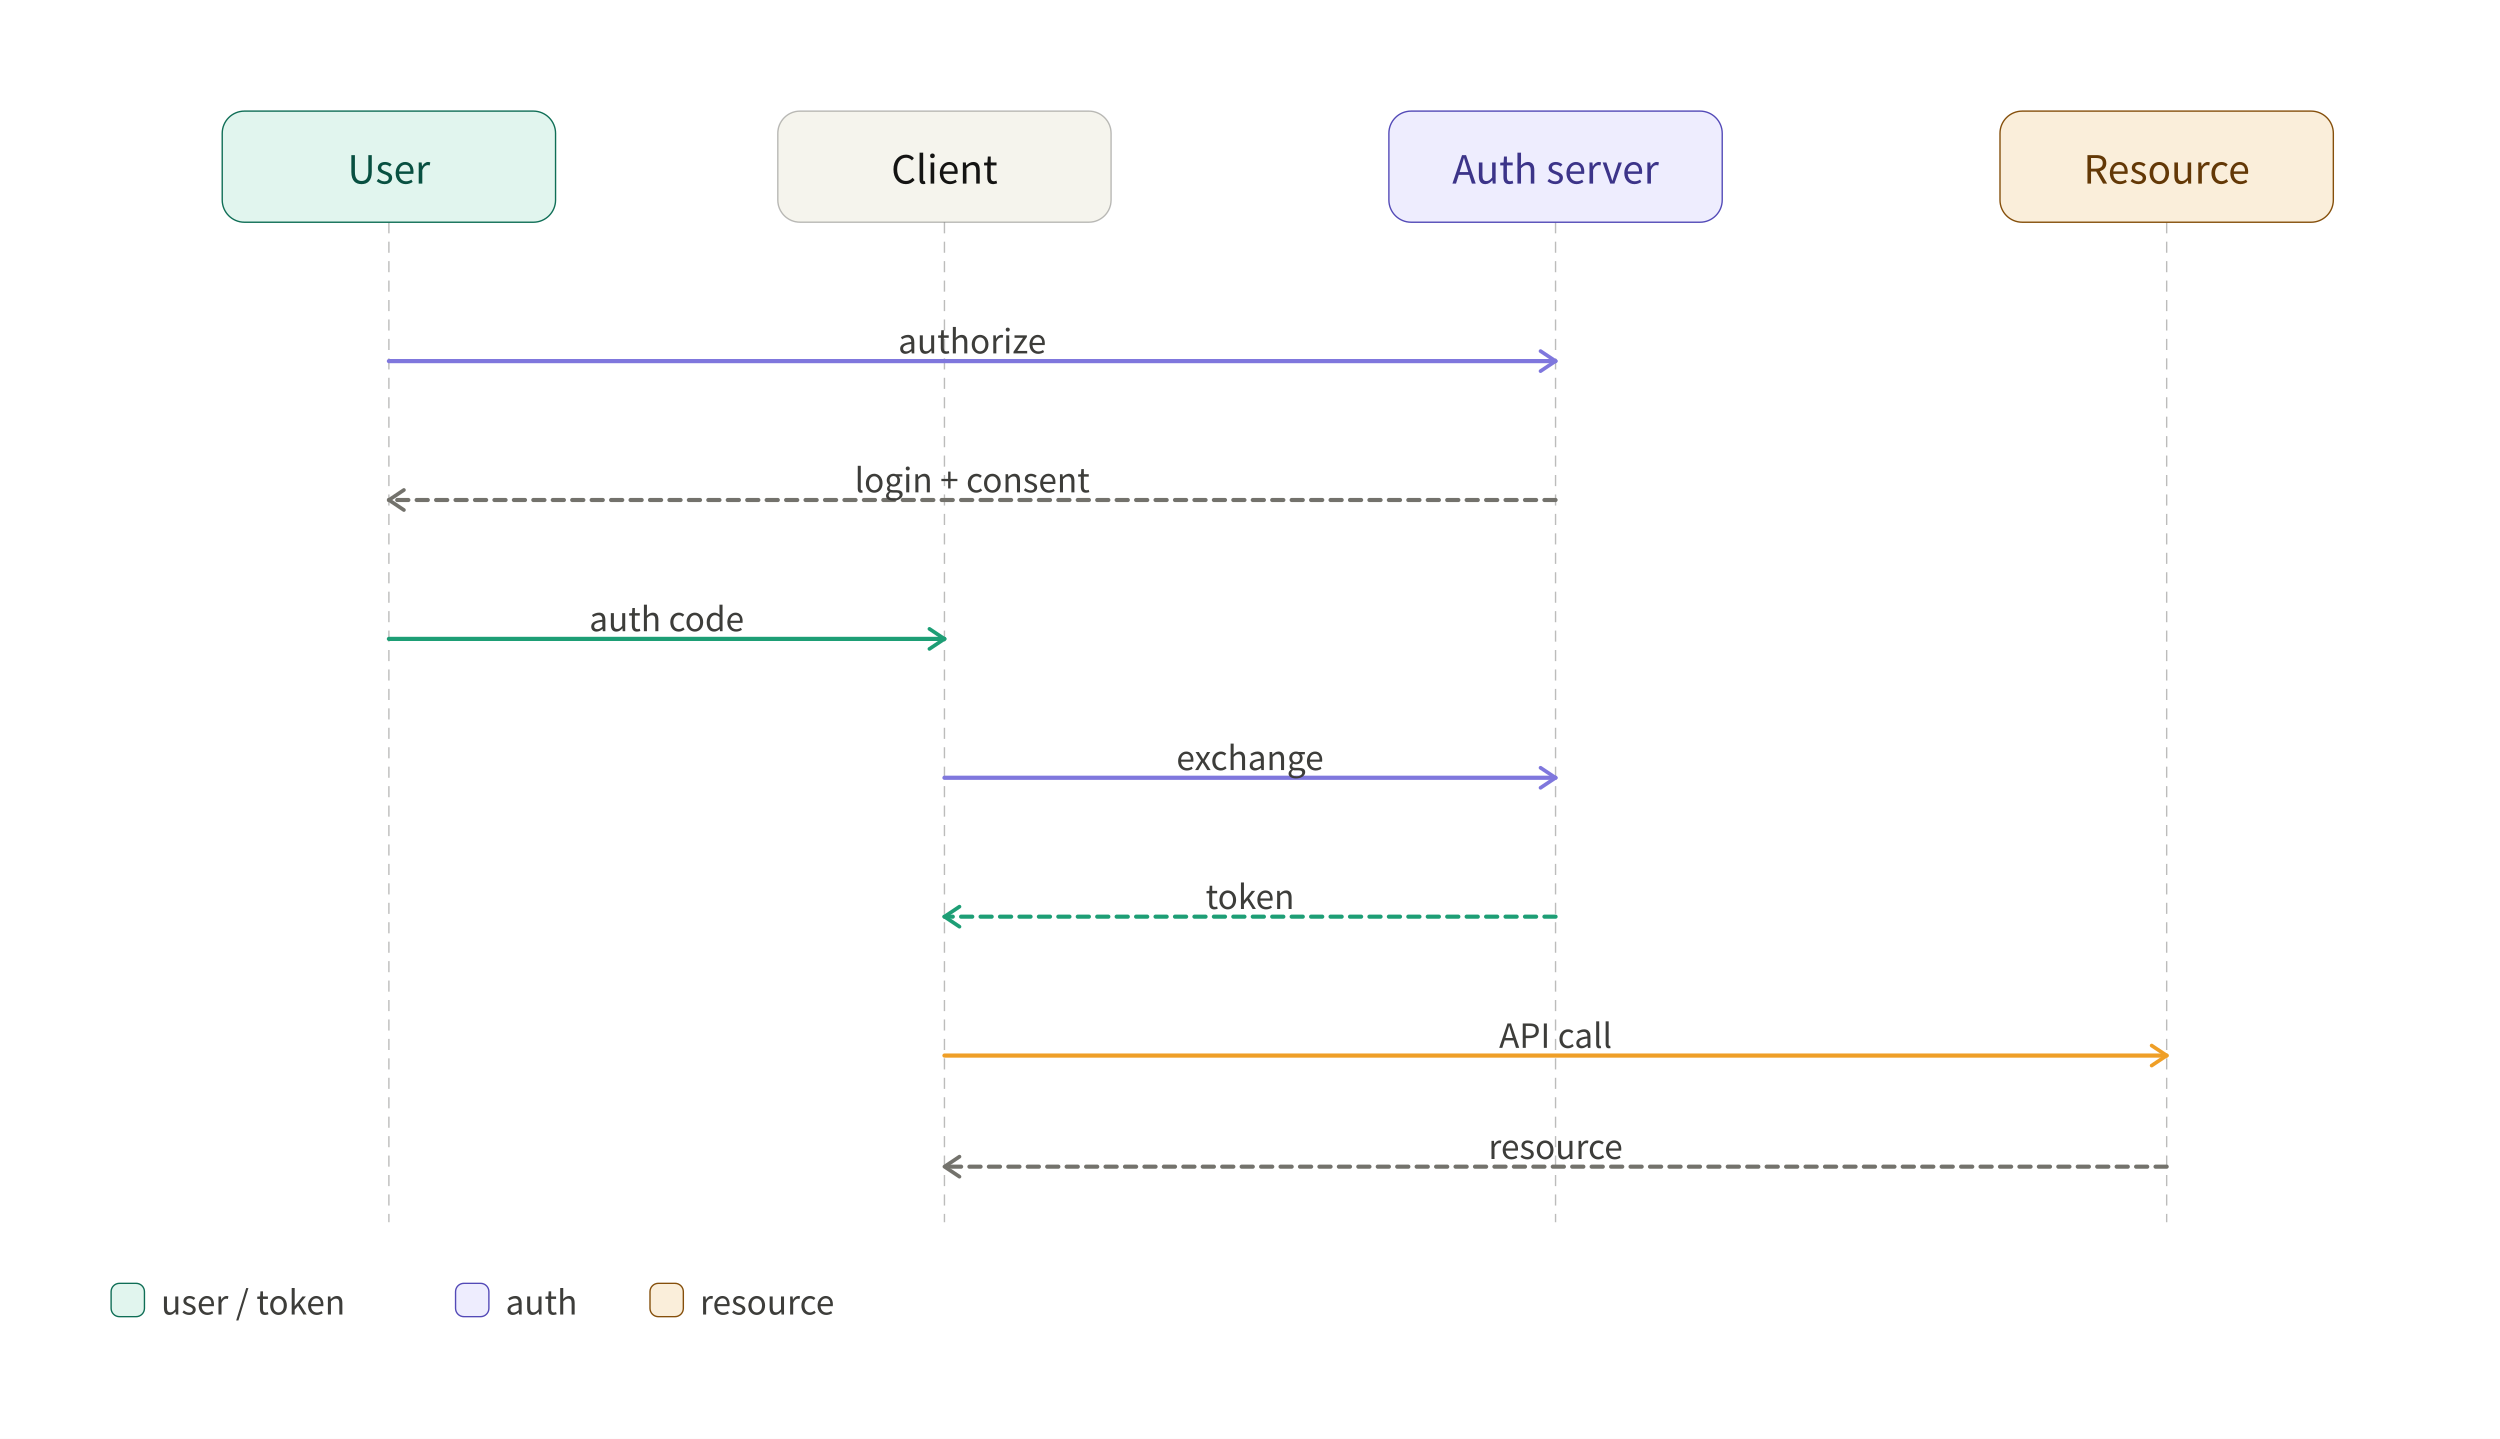
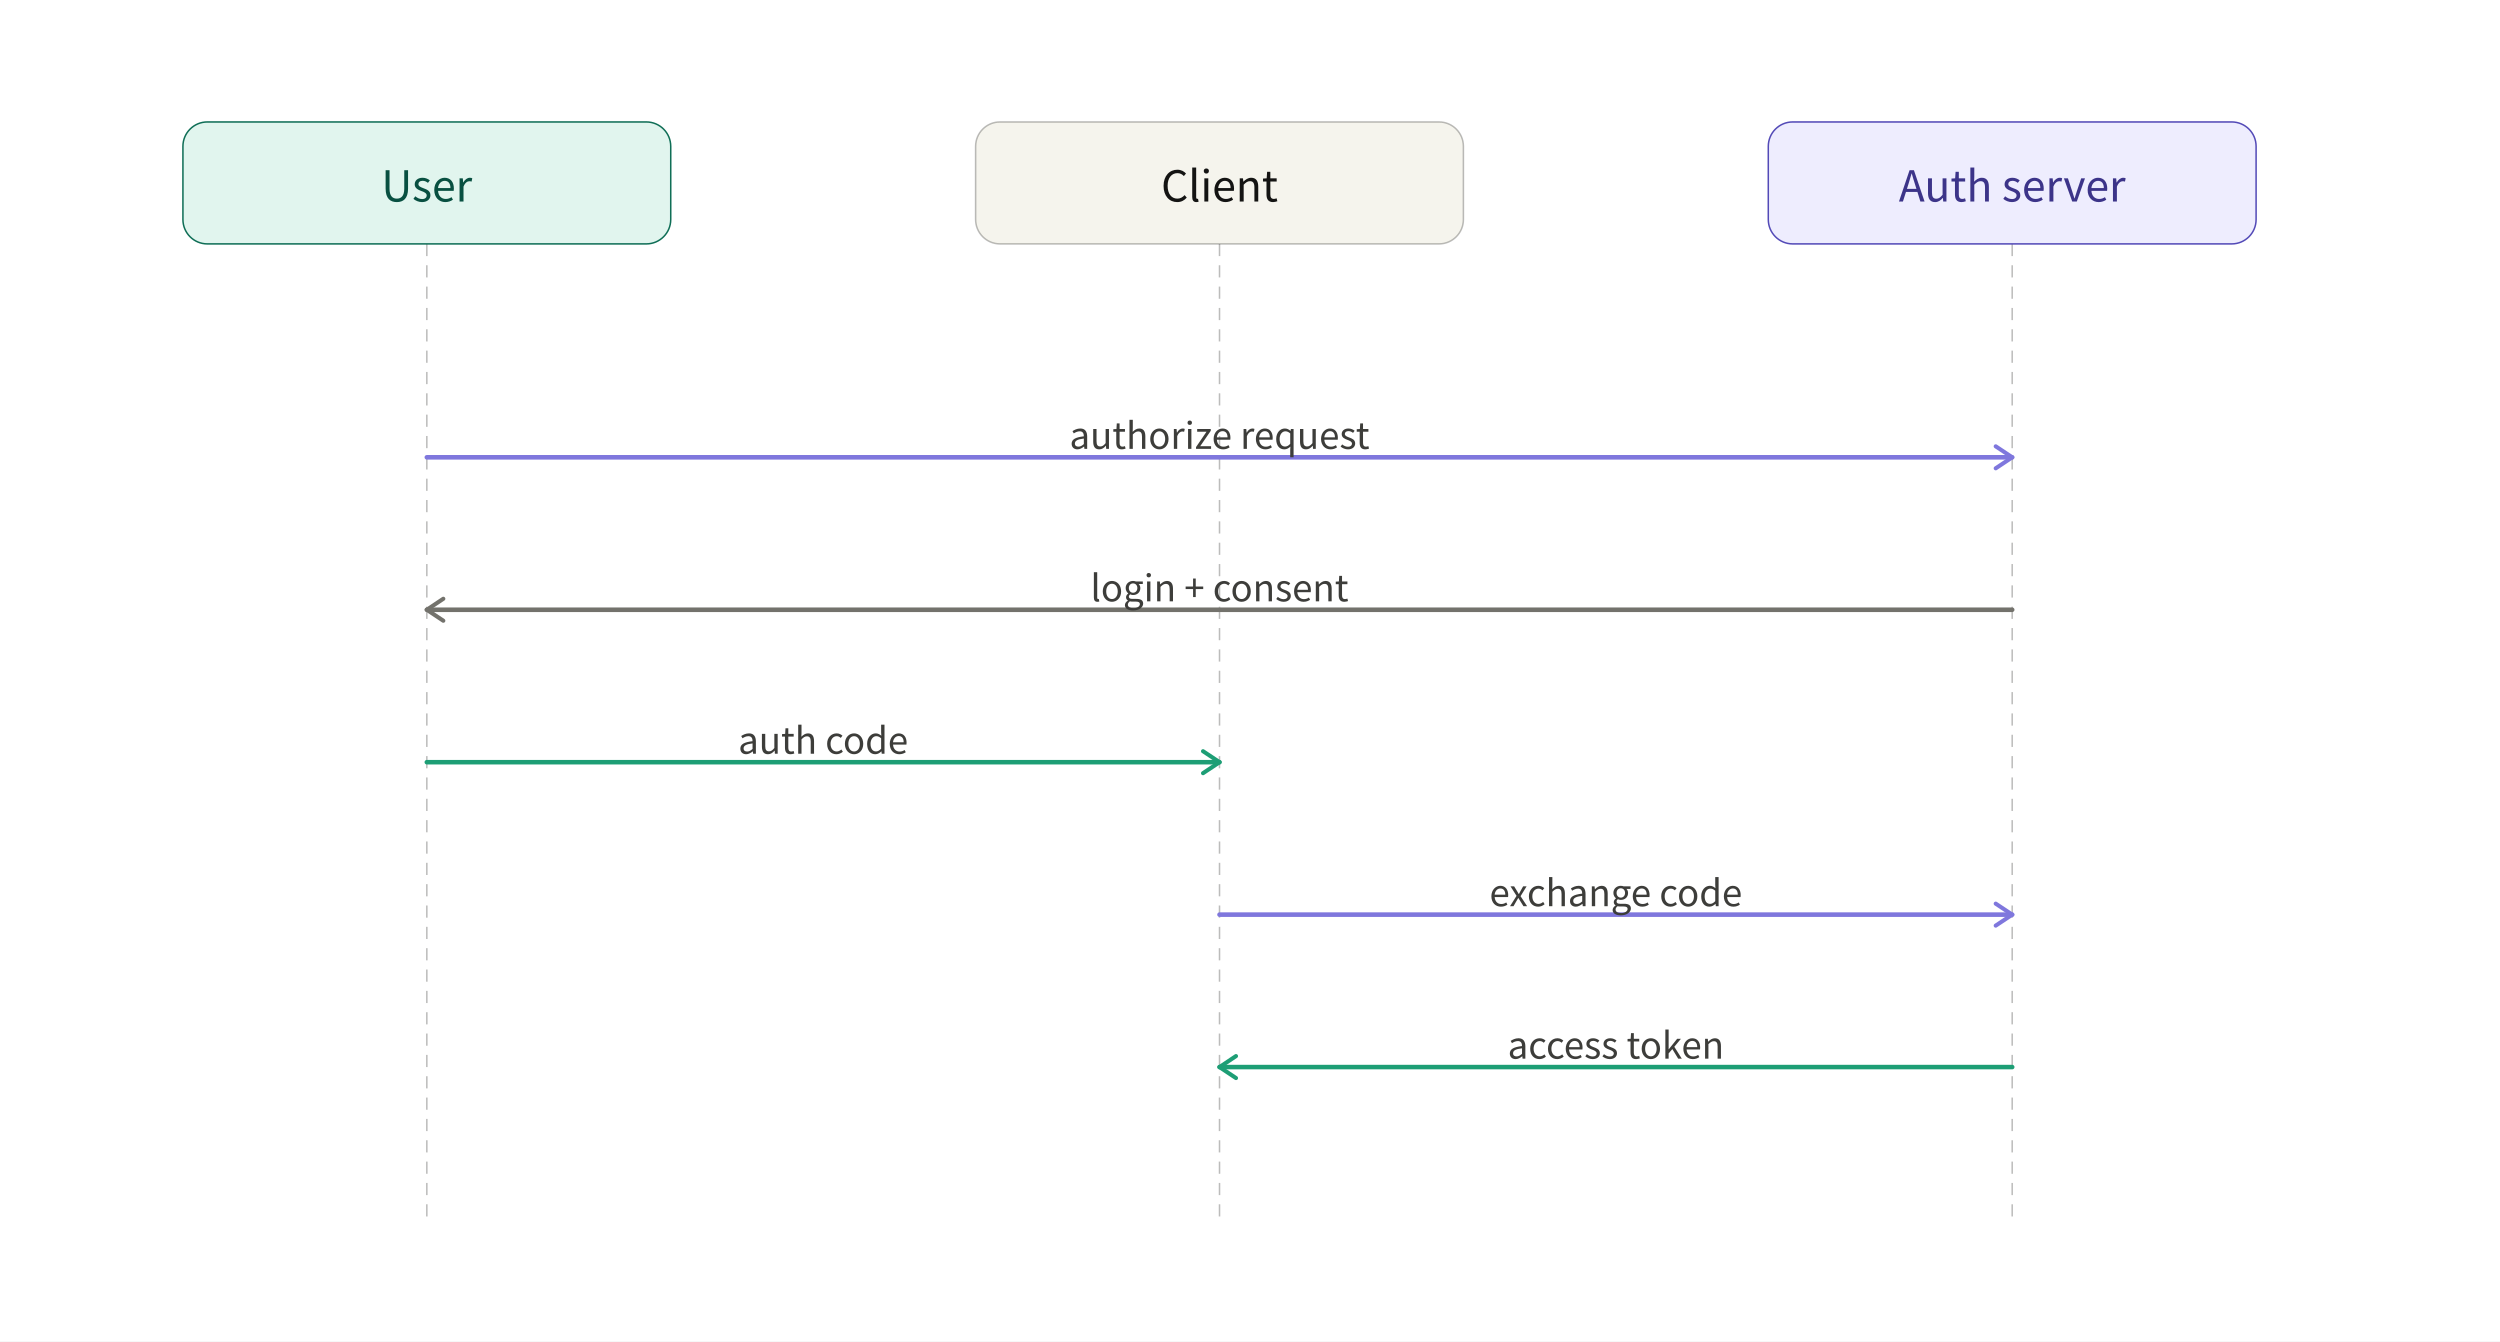
- <svg xmlns="http://www.w3.org/2000/svg" viewBox="0 0 900 518" width="900" height="518" role="img">
+ <svg xmlns="http://www.w3.org/2000/svg" viewBox="0 0 820 440" width="820" height="440" role="img">
  <style>text { font-family: 'Anthropic Sans', -apple-system, BlinkMacSystemFont, 'Segoe UI', 'PingFang SC', 'Microsoft YaHei', 'Hiragino Sans GB', 'Noto Sans CJK SC', sans-serif; }</style>
  <defs>
    <marker id="arrow" viewBox="0 0 10 10" refX="8" refY="5" markerWidth="6" markerHeight="6" orient="auto-start-reverse">
      <path d="M2 1L8 5L2 9" fill="none" stroke="context-stroke" stroke-width="1.5" stroke-linecap="round" stroke-linejoin="round" />
    </marker>
  </defs>
-   <rect x="0" y="0" width="900" height="518" fill="#FFFFFF" />
-   <line x1="140" y1="80" x2="140" y2="440" stroke="rgba(31,30,29,0.3)" stroke-width="0.5" stroke-dasharray="4 3" />
-   <line x1="340" y1="80" x2="340" y2="440" stroke="rgba(31,30,29,0.3)" stroke-width="0.5" stroke-dasharray="4 3" />
-   <line x1="560" y1="80" x2="560" y2="440" stroke="rgba(31,30,29,0.3)" stroke-width="0.5" stroke-dasharray="4 3" />
-   <line x1="780" y1="80" x2="780" y2="440" stroke="rgba(31,30,29,0.3)" stroke-width="0.5" stroke-dasharray="4 3" />
-   <line x1="140" y1="130" x2="560" y2="130" stroke="#7F77DD" stroke-width="1.5" stroke-linecap="round" marker-end="url(#arrow)" />
-   <line x1="560" y1="180" x2="140" y2="180" stroke="#73726C" stroke-width="1.5" stroke-linecap="round" stroke-dasharray="4 3" marker-end="url(#arrow)" />
-   <line x1="140" y1="230" x2="340" y2="230" stroke="#1D9E75" stroke-width="1.5" stroke-linecap="round" marker-end="url(#arrow)" />
-   <line x1="340" y1="280" x2="560" y2="280" stroke="#7F77DD" stroke-width="1.5" stroke-linecap="round" marker-end="url(#arrow)" />
-   <line x1="560" y1="330" x2="340" y2="330" stroke="#1D9E75" stroke-width="1.5" stroke-linecap="round" stroke-dasharray="4 3" marker-end="url(#arrow)" />
-   <line x1="340" y1="380" x2="780" y2="380" stroke="#EF9F27" stroke-width="1.5" stroke-linecap="round" marker-end="url(#arrow)" />
-   <line x1="780" y1="420" x2="340" y2="420" stroke="#73726C" stroke-width="1.5" stroke-linecap="round" stroke-dasharray="4 3" marker-end="url(#arrow)" />
-   <rect x="80" y="40" width="120" height="40" rx="8" fill="#E1F5EE" stroke="#0F6E56" stroke-width="0.5" />
-   <rect x="280" y="40" width="120" height="40" rx="8" fill="#F5F4ED" stroke="rgba(31,30,29,0.3)" stroke-width="0.5" />
-   <rect x="500" y="40" width="120" height="40" rx="8" fill="#EEEDFE" stroke="#534AB7" stroke-width="0.5" />
-   <rect x="720" y="40" width="120" height="40" rx="8" fill="#FAEEDA" stroke="#854F0B" stroke-width="0.5" />
+   <rect width="820" height="440" fill="#FFFFFF" />
+   <line x1="140" y1="80" x2="140" y2="400" stroke="rgba(31,30,29,0.3)" stroke-width="0.5" stroke-dasharray="4 3" />
+   <line x1="400" y1="80" x2="400" y2="400" stroke="rgba(31,30,29,0.3)" stroke-width="0.5" stroke-dasharray="4 3" />
+   <line x1="660" y1="80" x2="660" y2="400" stroke="rgba(31,30,29,0.3)" stroke-width="0.5" stroke-dasharray="4 3" />
+   <line x1="140" y1="150" x2="660" y2="150" stroke="#7F77DD" stroke-width="1.5" stroke-linecap="round" marker-end="url(#arrow)" />
+   <line x1="660" y1="200" x2="140" y2="200" stroke="#73726C" stroke-width="1.5" stroke-linecap="round" marker-end="url(#arrow)" />
+   <line x1="140" y1="250" x2="400" y2="250" stroke="#1D9E75" stroke-width="1.5" stroke-linecap="round" marker-end="url(#arrow)" />
+   <line x1="400" y1="300" x2="660" y2="300" stroke="#7F77DD" stroke-width="1.5" stroke-linecap="round" marker-end="url(#arrow)" />
+   <line x1="660" y1="350" x2="400" y2="350" stroke="#1D9E75" stroke-width="1.5" stroke-linecap="round" marker-end="url(#arrow)" />
+   <rect x="60" y="40" width="160" height="40" rx="8" fill="#E1F5EE" stroke="#0F6E56" stroke-width="0.5" />
+   <rect x="320" y="40" width="160" height="40" rx="8" fill="#F5F4ED" stroke="rgba(31,30,29,0.3)" stroke-width="0.5" />
+   <rect x="580" y="40" width="160" height="40" rx="8" fill="#EEEDFE" stroke="#534AB7" stroke-width="0.5" />
  <text x="140" y="60" text-anchor="middle" dominant-baseline="central" font-size="14" font-weight="500" fill="#085041">User</text>
-   <text x="340" y="60" text-anchor="middle" dominant-baseline="central" font-size="14" font-weight="500" fill="#141413">Client</text>
-   <text x="560" y="60" text-anchor="middle" dominant-baseline="central" font-size="14" font-weight="500" fill="#3C3489">Auth server</text>
-   <text x="780" y="60" text-anchor="middle" dominant-baseline="central" font-size="14" font-weight="500" fill="#633806">Resource</text>
-   <text x="350" y="122" text-anchor="middle" dominant-baseline="central" font-size="12" fill="#3D3D3A">authorize</text>
-   <text x="350" y="172" text-anchor="middle" dominant-baseline="central" font-size="12" fill="#3D3D3A">login + consent</text>
-   <text x="240" y="222" text-anchor="middle" dominant-baseline="central" font-size="12" fill="#3D3D3A">auth code</text>
-   <text x="450" y="272" text-anchor="middle" dominant-baseline="central" font-size="12" fill="#3D3D3A">exchange</text>
-   <text x="450" y="322" text-anchor="middle" dominant-baseline="central" font-size="12" fill="#3D3D3A">token</text>
-   <text x="560" y="372" text-anchor="middle" dominant-baseline="central" font-size="12" fill="#3D3D3A">API call</text>
-   <text x="560" y="412" text-anchor="middle" dominant-baseline="central" font-size="12" fill="#3D3D3A">resource</text>
-   <rect x="40" y="462" width="12" height="12" rx="3" fill="#E1F5EE" stroke="#0F6E56" stroke-width="0.5" />
-   <text x="58" y="468" dominant-baseline="central" font-size="12" fill="#3D3D3A">user / token</text>
-   <rect x="164" y="462" width="12" height="12" rx="3" fill="#EEEDFE" stroke="#534AB7" stroke-width="0.5" />
-   <text x="182" y="468" dominant-baseline="central" font-size="12" fill="#3D3D3A">auth</text>
-   <rect x="234" y="462" width="12" height="12" rx="3" fill="#FAEEDA" stroke="#854F0B" stroke-width="0.5" />
-   <text x="252" y="468" dominant-baseline="central" font-size="12" fill="#3D3D3A">resource</text>
+   <text x="400" y="60" text-anchor="middle" dominant-baseline="central" font-size="14" font-weight="500" fill="#141413">Client</text>
+   <text x="660" y="60" text-anchor="middle" dominant-baseline="central" font-size="14" font-weight="500" fill="#3C3489">Auth server</text>
+   <text x="400" y="142" text-anchor="middle" dominant-baseline="central" font-size="12" fill="#3D3D3A">authorize request</text>
+   <text x="400" y="192" text-anchor="middle" dominant-baseline="central" font-size="12" fill="#3D3D3A">login + consent</text>
+   <text x="270" y="242" text-anchor="middle" dominant-baseline="central" font-size="12" fill="#3D3D3A">auth code</text>
+   <text x="530" y="292" text-anchor="middle" dominant-baseline="central" font-size="12" fill="#3D3D3A">exchange code</text>
+   <text x="530" y="342" text-anchor="middle" dominant-baseline="central" font-size="12" fill="#3D3D3A">access token</text>
</svg>
